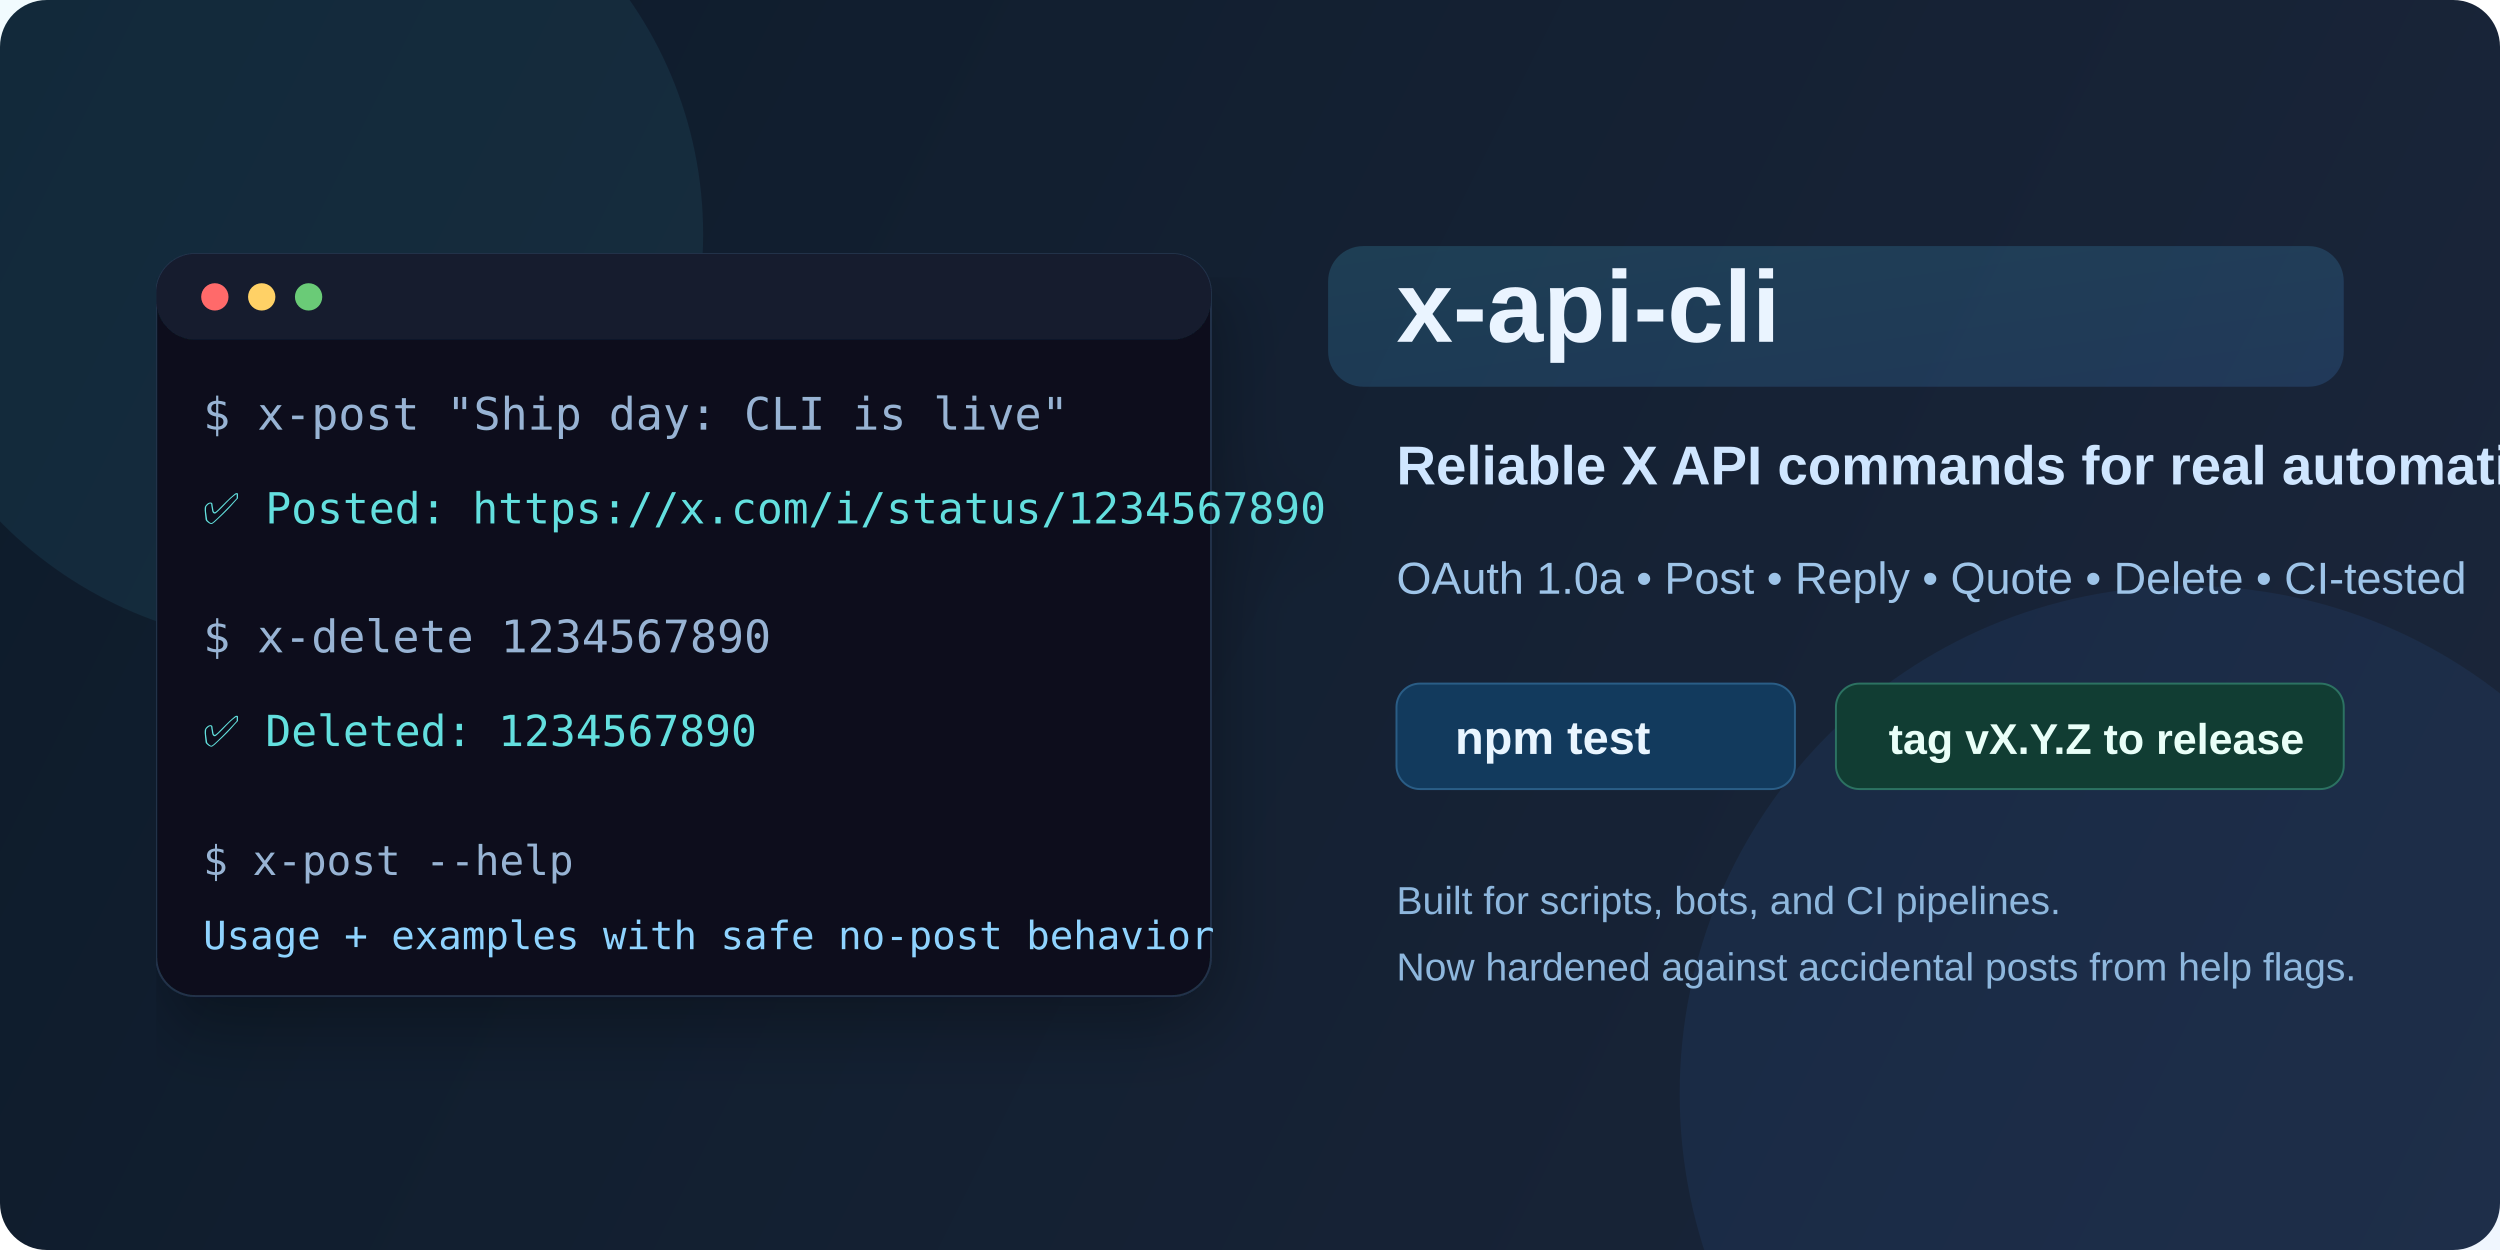
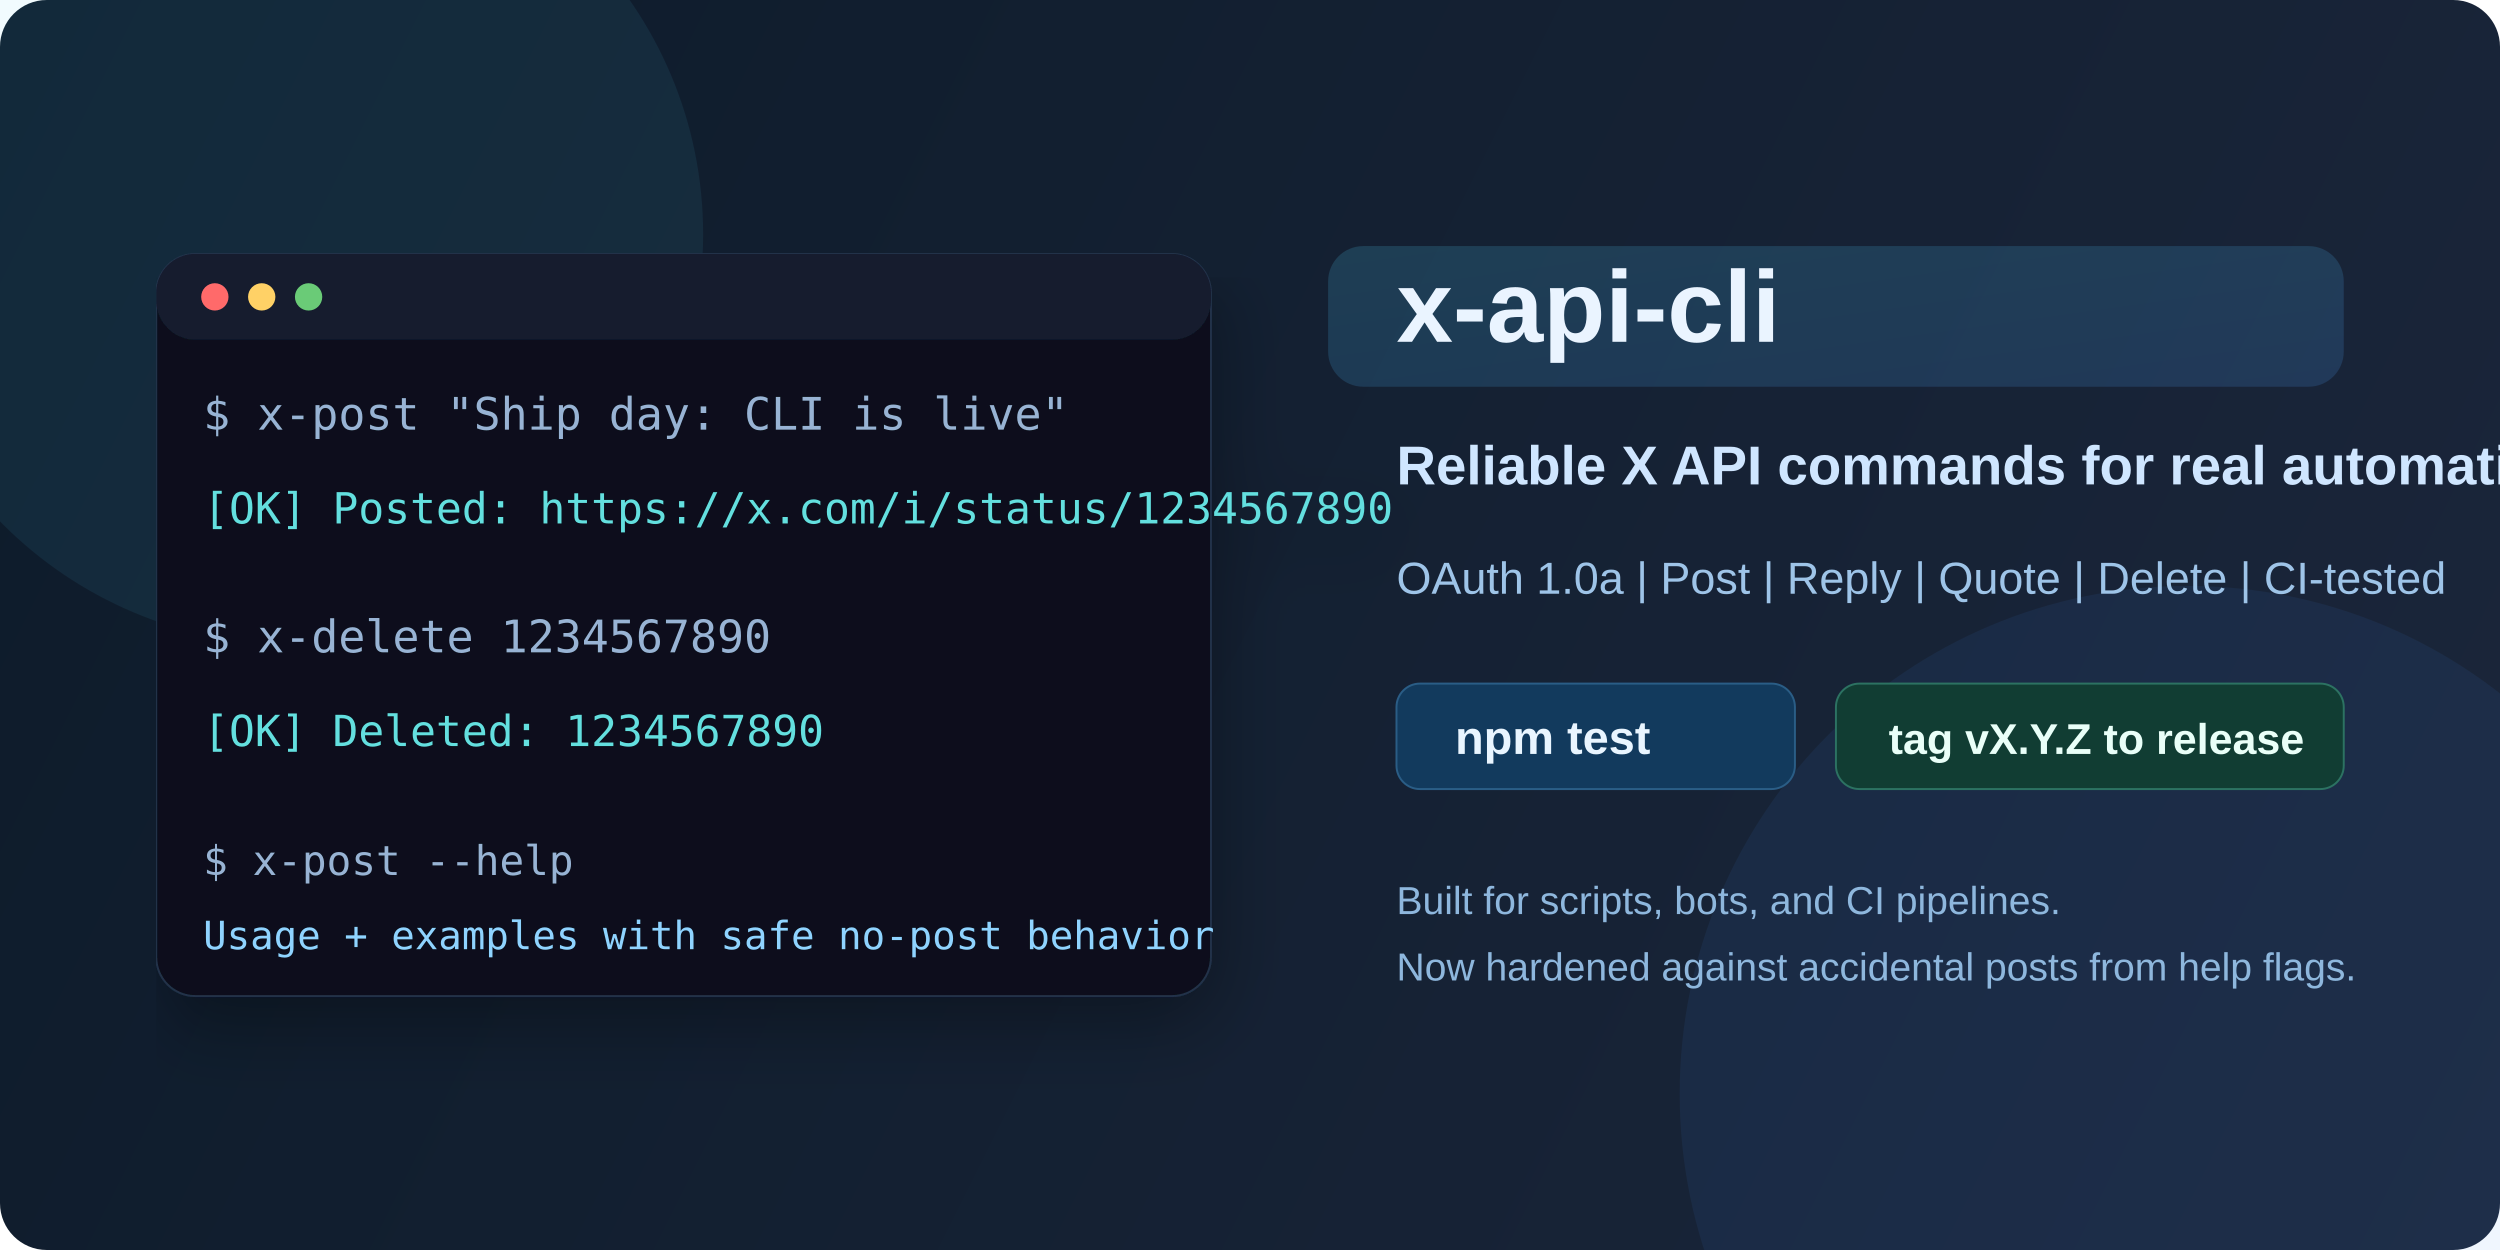
<svg xmlns="http://www.w3.org/2000/svg" width="1280" height="640" viewBox="0 0 1280 640" fill="none">
  <defs>
    <linearGradient id="bg" x1="0" y1="0" x2="1280" y2="640" gradientUnits="userSpaceOnUse">
      <stop offset="0" stop-color="#0D1B2A" />
      <stop offset="1" stop-color="#1B263B" />
    </linearGradient>
    <linearGradient id="glow" x1="0" y1="0" x2="1" y2="1">
      <stop offset="0" stop-color="#4CC9F0" />
      <stop offset="1" stop-color="#4895EF" />
    </linearGradient>
    <filter id="shadow" x="0" y="0" width="200%" height="200%">
      <feDropShadow dx="0" dy="12" stdDeviation="20" flood-color="#000" flood-opacity="0.35" />
    </filter>
  </defs>
  <rect width="1280" height="640" rx="24" fill="url(#bg)" />
  <circle cx="150" cy="120" r="210" fill="#4CC9F0" fill-opacity="0.08" />
  <circle cx="1120" cy="560" r="260" fill="#4895EF" fill-opacity="0.08" />
  <g filter="url(#shadow)">
    <rect x="80" y="130" width="540" height="380" rx="20" fill="#0A0F1A" stroke="#24324A" />
    <rect x="80" y="130" width="540" height="44" rx="20" fill="#121B2D" />
    <circle cx="110" cy="152" r="7" fill="#FF6B6B" />
    <circle cx="134" cy="152" r="7" fill="#FFD166" />
    <circle cx="158" cy="152" r="7" fill="#6BCB77" />
    <text x="104" y="220" fill="#98B3D4" font-family="'Menlo', 'Consolas', monospace" font-size="23">$ x-post "Ship day: CLI is live"</text>
-     <text x="104" y="268" fill="#64DFDF" font-family="'Menlo', 'Consolas', monospace" font-size="22">✅ Posted: https://x.com/i/status/1234567890</text>
+     <text x="104" y="268" fill="#64DFDF" font-family="'Menlo', 'Consolas', monospace" font-size="22">[OK] Posted: https://x.com/i/status/1234567890</text>
    <text x="104" y="334" fill="#98B3D4" font-family="'Menlo', 'Consolas', monospace" font-size="23">$ x-delete 1234567890</text>
-     <text x="104" y="382" fill="#64DFDF" font-family="'Menlo', 'Consolas', monospace" font-size="22">✅ Deleted: 1234567890</text>
+     <text x="104" y="382" fill="#64DFDF" font-family="'Menlo', 'Consolas', monospace" font-size="22">[OK] Deleted: 1234567890</text>
    <text x="104" y="448" fill="#98B3D4" font-family="'Menlo', 'Consolas', monospace" font-size="21">$ x-post --help</text>
    <text x="104" y="486" fill="#8FD3FF" font-family="'Menlo', 'Consolas', monospace" font-size="20">Usage + examples with safe no-post behavior</text>
  </g>
  <g>
    <rect x="680" y="126" width="520" height="72" rx="18" fill="url(#glow)" fill-opacity="0.18" />
    <text x="715" y="175" fill="#EAF4FF" font-family="'Segoe UI', 'Helvetica Neue', Arial, sans-serif" font-size="52" font-weight="700">x-api-cli</text>
    <text x="715" y="248" fill="#CFE6FF" font-family="'Segoe UI', 'Helvetica Neue', Arial, sans-serif" font-size="28" font-weight="600">Reliable X API commands for real automation</text>
-     <text x="715" y="304" fill="#9EC4E8" font-family="'Segoe UI', 'Helvetica Neue', Arial, sans-serif" font-size="23">OAuth 1.0a • Post • Reply • Quote • Delete • CI-tested</text>
+     <text x="715" y="304" fill="#9EC4E8" font-family="'Segoe UI', 'Helvetica Neue', Arial, sans-serif" font-size="23">OAuth 1.0a | Post | Reply | Quote | Delete | CI-tested</text>
    <rect x="715" y="350" width="204" height="54" rx="12" fill="#123A5D" stroke="#2A5D86" />
    <text x="745" y="386" fill="#E9F5FF" font-family="'Segoe UI', 'Helvetica Neue', Arial, sans-serif" font-size="24" font-weight="600">npm test</text>
    <rect x="940" y="350" width="260" height="54" rx="12" fill="#113D33" stroke="#2C7262" />
    <text x="967" y="386" fill="#E9FFF8" font-family="'Segoe UI', 'Helvetica Neue', Arial, sans-serif" font-size="22" font-weight="600">tag vX.Y.Z to release</text>
    <text x="715" y="468" fill="#8EB7DD" font-family="'Segoe UI', 'Helvetica Neue', Arial, sans-serif" font-size="20">Built for scripts, bots, and CI pipelines.</text>
    <text x="715" y="502" fill="#8EB7DD" font-family="'Segoe UI', 'Helvetica Neue', Arial, sans-serif" font-size="20">Now hardened against accidental posts from help flags.</text>
  </g>
</svg>
